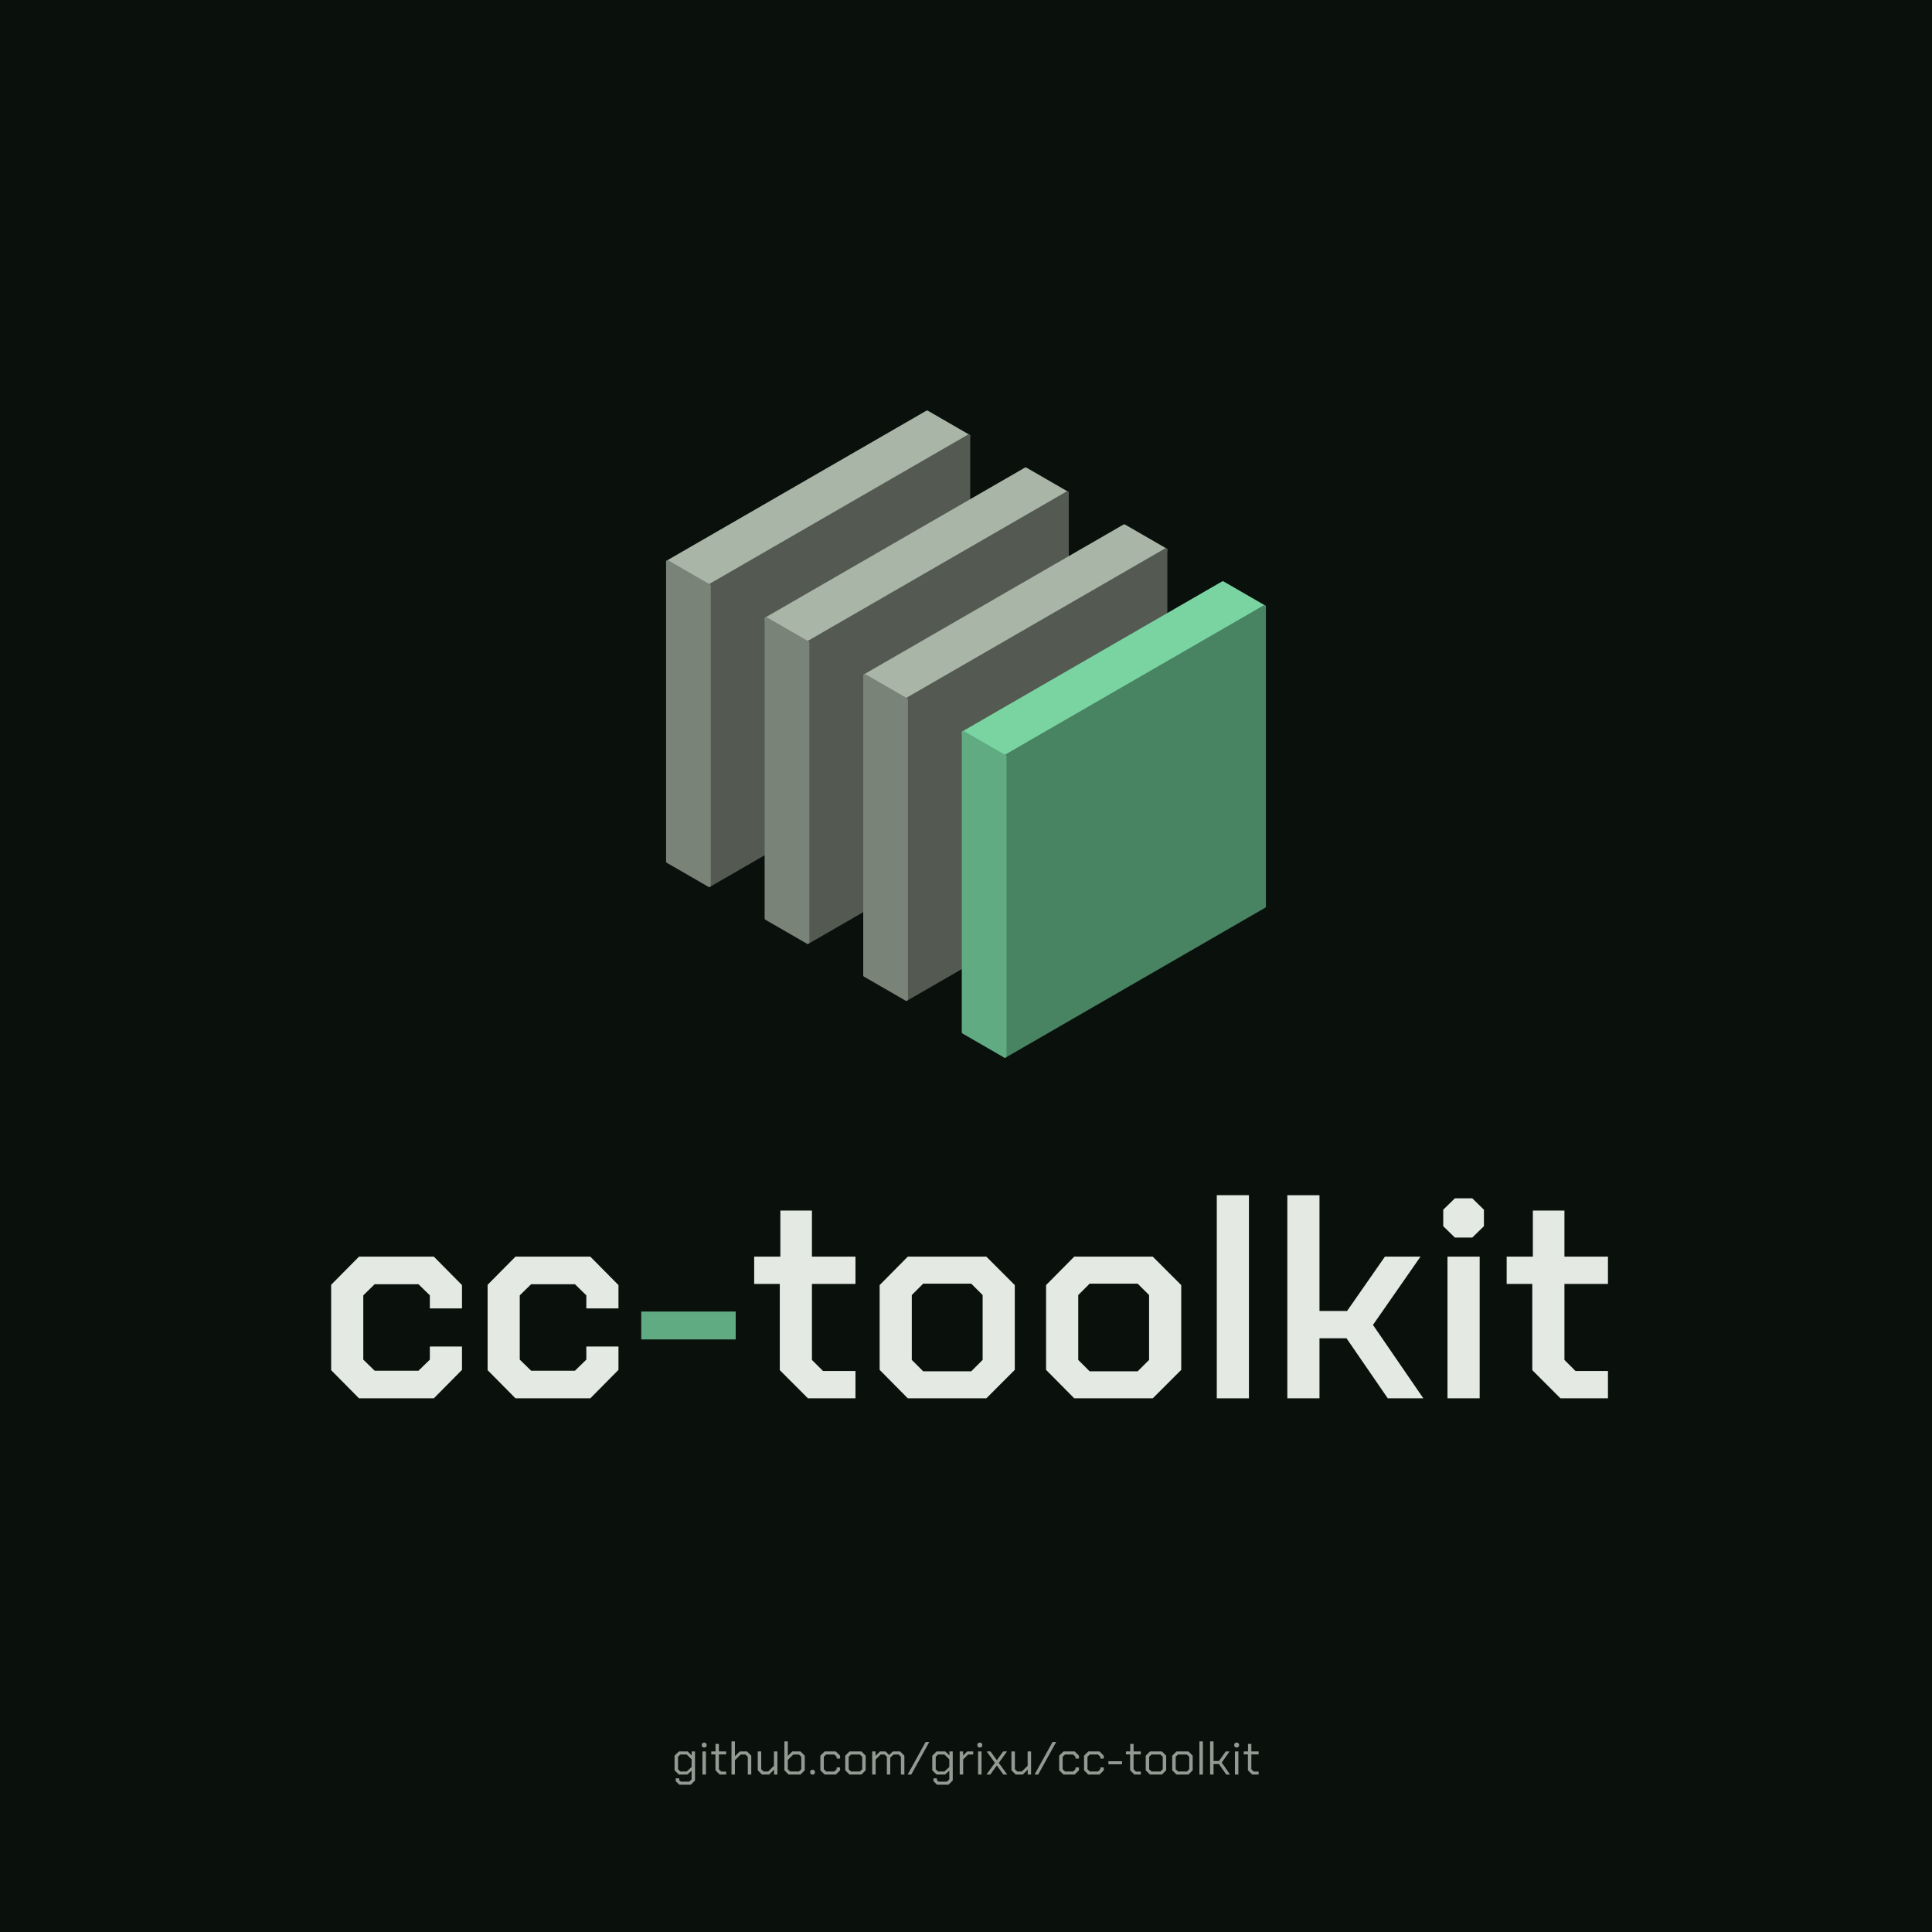
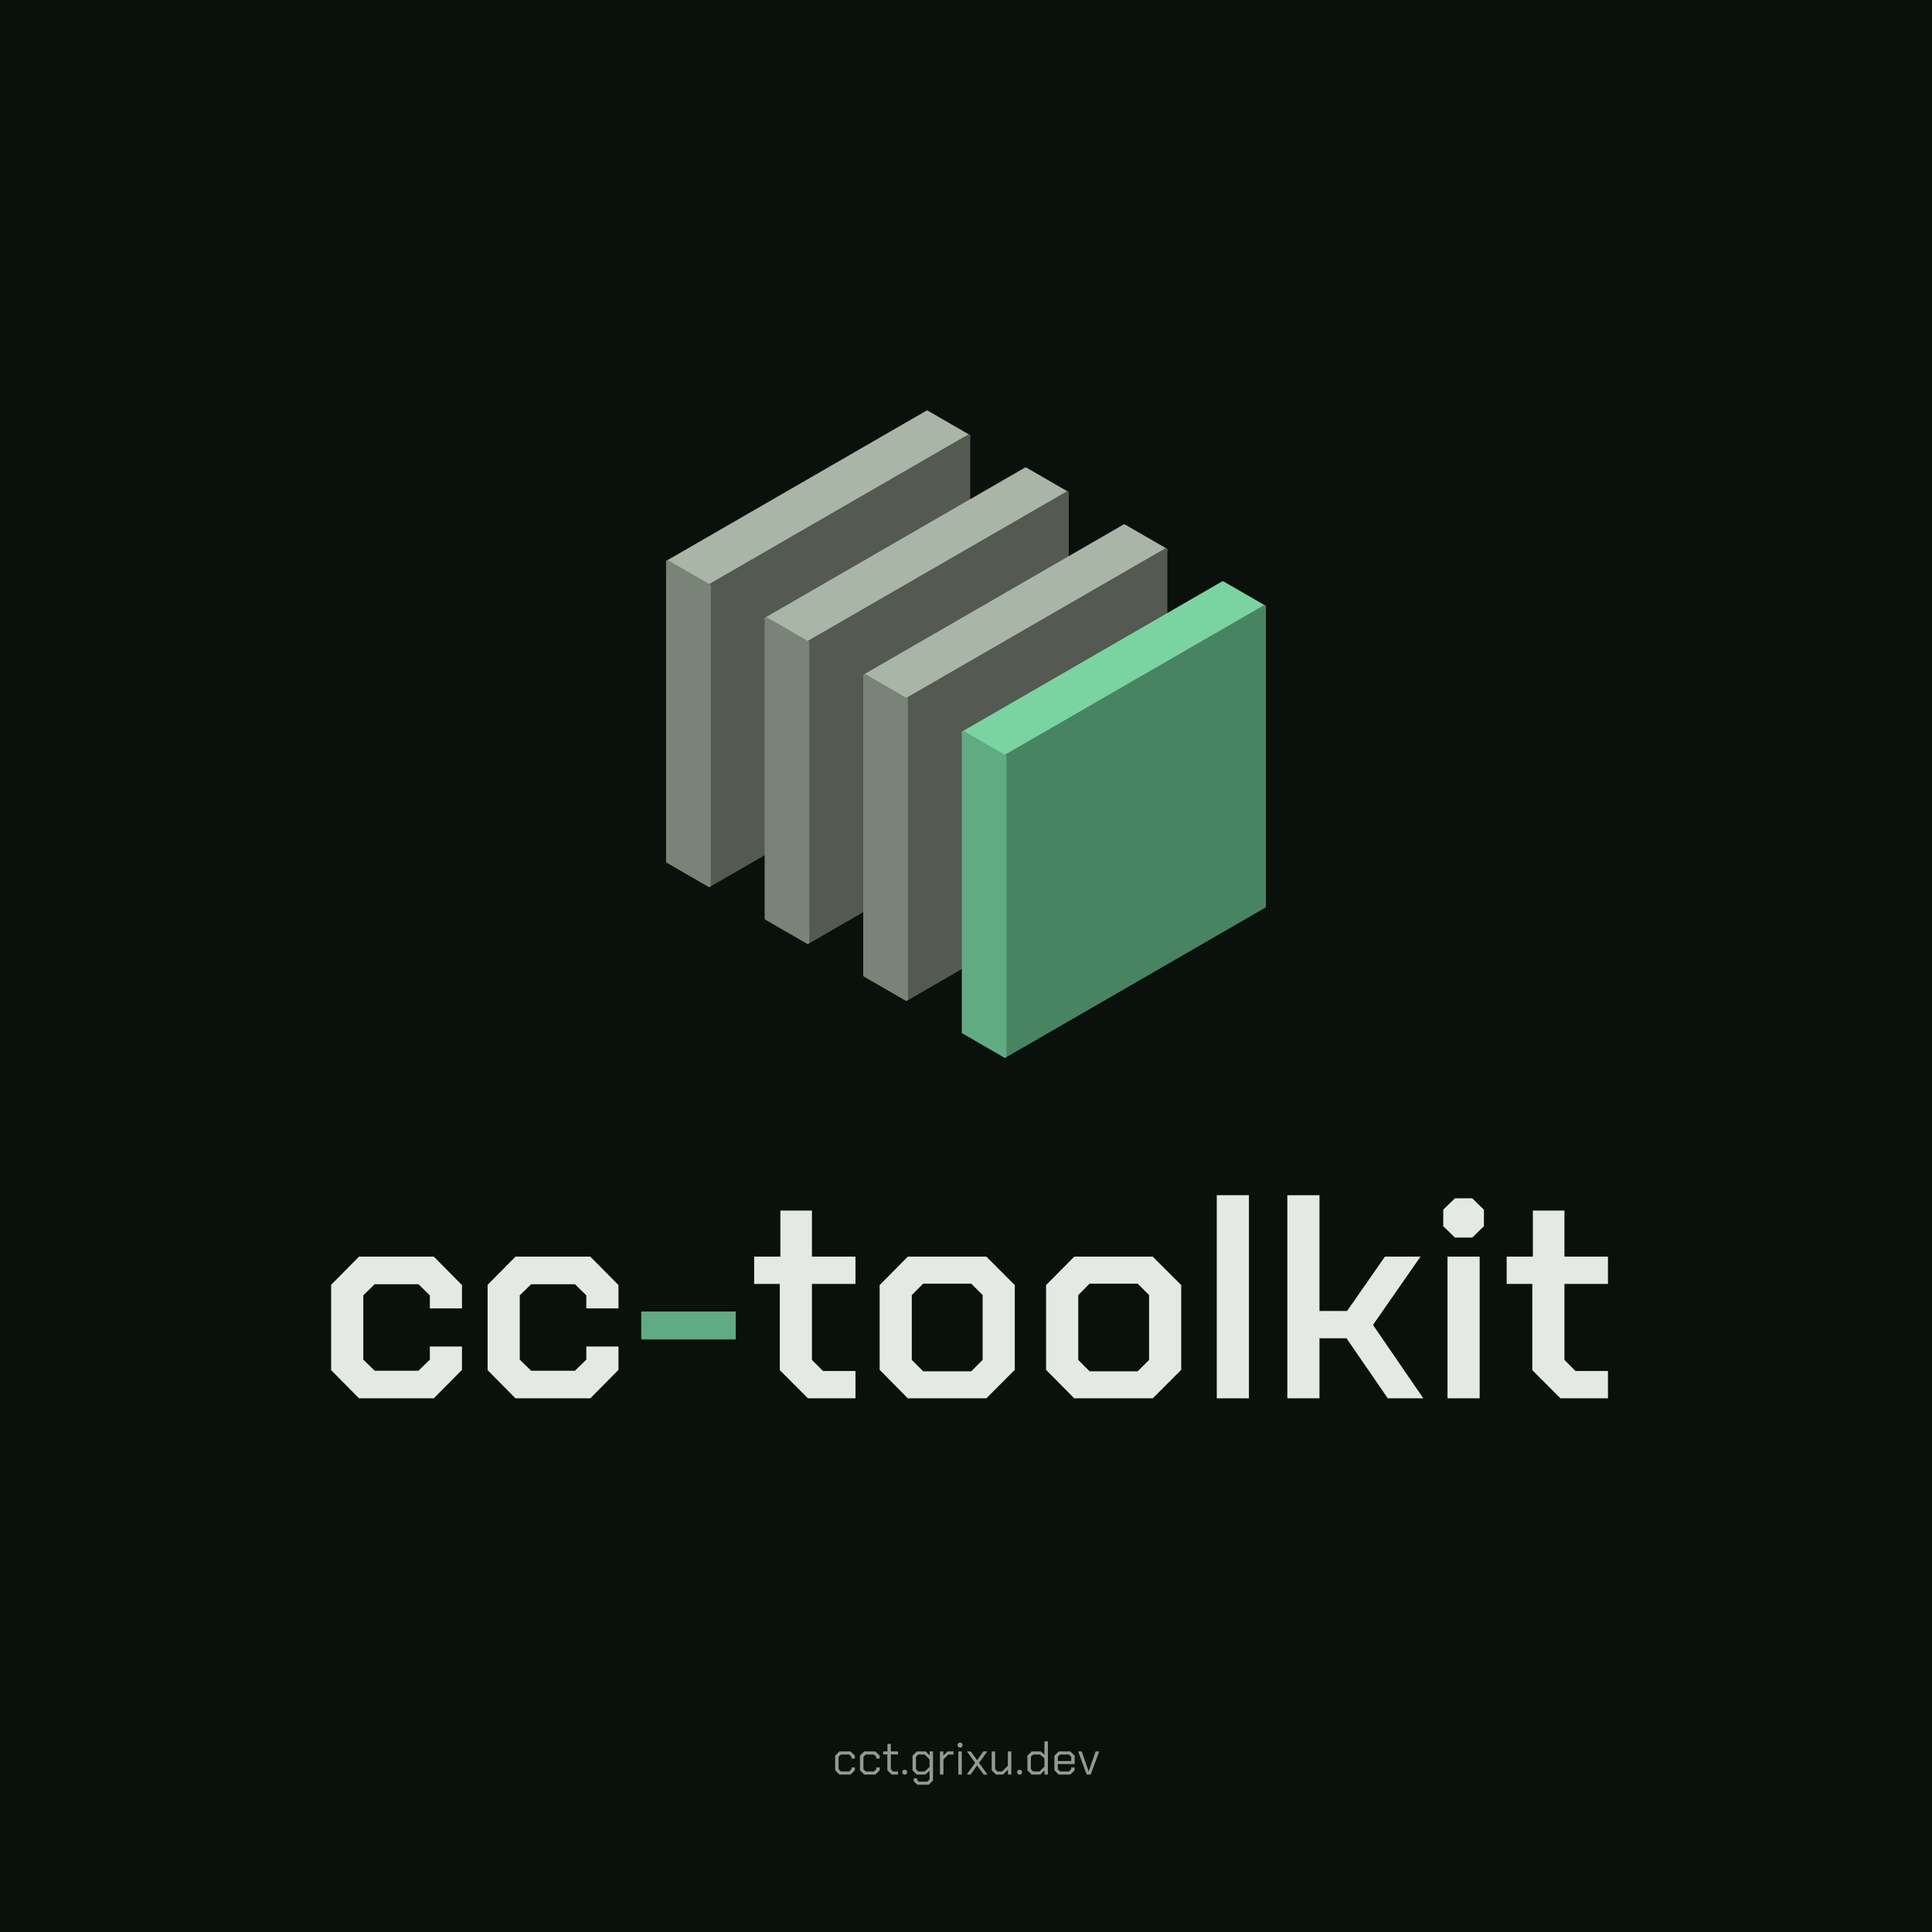
<svg xmlns="http://www.w3.org/2000/svg" width="1080" height="1080" viewBox="0 0 1080.00 1080.00">
  <rect width="1080" height="1080" fill="#0A110D" />
  <g transform="translate(176.36 230.39)">
    <g transform="translate(196.88 0)">
      <path d="M145.01,0.00 L168.21,13.40 L23.20,97.12 L0.00,83.72Z" fill="#A9B5A7" stroke="#A9B5A7" stroke-width="1.80" stroke-linejoin="round" />
      <path d="M168.21,180.84 L23.20,264.56 L23.20,97.12 L168.21,13.40Z" fill="#545A52" stroke="#545A52" stroke-width="1.80" stroke-linejoin="round" />
      <path d="M0.00,251.16 L23.20,264.56 L23.20,97.12 L0.00,83.72Z" fill="#7A8378" stroke="#7A8378" stroke-width="1.80" stroke-linejoin="round" />
      <path d="M200.11,31.81 L223.31,45.21 L78.30,128.93 L55.10,115.53Z" fill="#A9B5A7" stroke="#A9B5A7" stroke-width="1.80" stroke-linejoin="round" />
      <path d="M223.31,212.65 L78.30,296.37 L78.30,128.93 L223.31,45.21Z" fill="#545A52" stroke="#545A52" stroke-width="1.80" stroke-linejoin="round" />
      <path d="M55.10,282.98 L78.30,296.37 L78.30,128.93 L55.10,115.53Z" fill="#7A8378" stroke="#7A8378" stroke-width="1.80" stroke-linejoin="round" />
      <path d="M255.22,63.63 L278.42,77.02 L133.41,160.74 L110.21,147.35Z" fill="#A9B5A7" stroke="#A9B5A7" stroke-width="1.80" stroke-linejoin="round" />
      <path d="M278.42,244.47 L133.41,328.19 L133.41,160.74 L278.42,77.02Z" fill="#545A52" stroke="#545A52" stroke-width="1.80" stroke-linejoin="round" />
      <path d="M110.21,314.79 L133.41,328.19 L133.41,160.74 L110.21,147.35Z" fill="#7A8378" stroke="#7A8378" stroke-width="1.80" stroke-linejoin="round" />
      <path d="M310.32,95.44 L333.52,108.84 L188.51,192.56 L165.31,179.16Z" fill="#79D4A1" stroke="#79D4A1" stroke-width="1.80" stroke-linejoin="round" />
      <path d="M333.52,276.28 L188.51,360.00 L188.51,192.56 L333.52,108.84Z" fill="#488362" stroke="#488362" stroke-width="1.80" stroke-linejoin="round" />
      <path d="M165.31,346.60 L188.51,360.00 L188.51,192.56 L165.31,179.16Z" fill="#60AB81" stroke="#60AB81" stroke-width="1.80" stroke-linejoin="round" />
    </g>
    <path d="M8.75 535.53V487.82L24.33 472.08H66.16L81.9 487.98V501.02H63.93V493.71L57.57 487.5H33.08L26.72 493.71V529.65L33.08 535.85H57.57L63.93 529.65V522.33H81.9V535.37L66.16 551.28H24.33Z" fill="#E5E9E4" />
    <path d="M96.22 535.53V487.82L111.8 472.08H153.63L169.37 487.98V501.02H151.4V493.71L145.04 487.5H120.55L114.19 493.71V529.65L120.55 535.85H145.04L151.4 529.65V522.33H169.37V535.37L153.63 551.28H111.8Z" fill="#E5E9E4" />
    <path d="M182.1 502.77H234.9V518.36H182.1Z" fill="#60AB81" />
    <path d="M259.55 535.53V487.34H245.23V472.08H259.87V446.31H277.52V472.08H301.85V487.34H277.52V529.81L283.72 536.01H301.85V551.28H275.29Z" fill="#E5E9E4" />
    <path d="M315.37 535.37V487.98L331.11 472.08H375.01L390.91 487.98V535.37L375.01 551.28H331.11ZM366.58 536.17 372.94 529.81V493.55L366.58 487.19H339.7L333.34 493.55V529.81L339.7 536.17Z" fill="#E5E9E4" />
    <path d="M408.4 535.37V487.98L424.15 472.08H468.04L483.95 487.98V535.37L468.04 551.28H424.15ZM459.61 536.17 465.98 529.81V493.55L459.61 487.19H432.74L426.38 493.55V529.81L432.74 536.17Z" fill="#E5E9E4" />
    <path d="M503.83 437.73H521.8V551.28H503.83Z" fill="#E5E9E4" />
    <path d="M543.27 437.73H561.24V502.45H576.67L597.82 472.08H617.7L591.14 510.25L619.29 551.28H599.41L576.35 517.72H561.24V551.28H543.27Z" fill="#E5E9E4" />
    <path d="M630.42 455.06V445.84L636.94 439.47H646.64L653.16 445.84V455.06L646.64 461.42H636.94ZM632.8 472.08H650.78V551.28H632.8Z" fill="#E5E9E4" />
    <path d="M680.2 535.53V487.34H665.88V472.08H680.52V446.31H698.17V472.08H722.5V487.34H698.17V529.81L704.37 536.01H722.5V551.28H695.94Z" fill="#E5E9E4" />
  </g>
-   <path d="M388.52 979.05V995.3L386.16 997.67H379.74L377.73 995.67V994.08H379.66V995.04L380.57 995.95H385.3L386.6 994.68V989.84L384.21 992H379.48L377.08 989.61V981.44L379.48 979.05H384.39L386.65 981.31V979.05ZM386.6 983.5 383.87 980.77H380.31L379.01 982.04V989.01L380.31 990.28H383.9L386.6 987.76Z" fill="#949A93" />
-   <path d="M392.29 976.09V974.94L393.07 974.16H394.22L395 974.94V976.09L394.22 976.87H393.07ZM392.68 979.05H394.61V992H392.68Z" fill="#949A93" />
-   <path d="M399.94 989.61V980.74H397.6V979.05H399.99V974.84H401.86V979.05H405.92V980.74H401.86V989.01L403.16 990.31H405.92V992H402.33Z" fill="#949A93" />
-   <path d="M408.91 973.44H410.83V981.76L413.54 979.05H417.57L419.96 981.44V992H418.03V982.04L416.73 980.77H414.06L410.83 983.99V992H408.91Z" fill="#949A93" />
-   <path d="M423.6 989.61V979.05H425.52V989.01L426.82 990.28H429.42L432.65 987.06V979.05H434.57V992H432.7V989.24L429.94 992H425.99Z" fill="#949A93" />
-   <path d="M438.47 989.61V973.44H440.39V981.57L442.92 979.05H447.47L449.86 981.44V989.61L447.47 992H440.86ZM446.63 990.28 447.93 989.01V982.04L446.63 980.77H443.46L440.39 983.84V989.01L441.69 990.28Z" fill="#949A93" />
-   <path d="M452.9 991.25V990.1L453.65 989.35H454.8L455.55 990.1V991.25L454.8 992H453.65Z" fill="#949A93" />
-   <path d="M458.59 989.61V981.44L460.99 979.05H467.23L469.62 981.44V983.03H467.69V982.04L466.39 980.77H461.82L460.52 982.04V989.01L461.82 990.28H466.39L467.69 989.01V988.02H469.62V989.61L467.23 992H460.99Z" fill="#949A93" />
-   <path d="M472.48 989.61V981.44L474.87 979.05H481.53L483.92 981.44V989.61L481.53 992H474.87ZM480.69 990.28 481.99 989.01V982.04L480.69 980.77H475.7L474.4 982.04V989.01L475.7 990.28Z" fill="#949A93" />
-   <path d="M487.56 979.05H489.43V981.55L491.93 979.05H495.02L497.05 981.08L499.08 979.05H503.16L505.55 981.44V992H503.63V982.04L502.33 980.77H499.47L497.65 982.59V992H495.77V982.04L494.47 980.77H492.29L489.48 983.58V992H487.56Z" fill="#949A93" />
-   <path d="M517.43 973.77H519.46L509.4 992H507.37Z" fill="#949A93" />
-   <path d="M532.59 979.05V995.3L530.22 997.67H523.8L521.8 995.67V994.08H523.72V995.04L524.63 995.95H529.37L530.67 994.68V989.84L528.27 992H523.54L521.15 989.61V981.44L523.54 979.05H528.46L530.72 981.31V979.05ZM530.67 983.5 527.94 980.77H524.37L523.07 982.04V989.01L524.37 990.28H527.96L530.67 987.76Z" fill="#949A93" />
-   <path d="M536.49 979.05H538.36V981.37L540.68 979.05H544.03V980.77H541.17L538.41 983.52V992H536.49Z" fill="#949A93" />
-   <path d="M546.37 976.09V974.94L547.15 974.16H548.29L549.07 974.94V976.09L548.29 976.87H547.15ZM546.76 979.05H548.68V992H546.76Z" fill="#949A93" />
-   <path d="M560.9 992 557.24 986.9 553.57 992H551.41L556.17 985.42L551.54 979.05H553.7L557.24 983.97L560.77 979.05H562.93L558.33 985.47L563.06 992Z" fill="#949A93" />
-   <path d="M565.4 989.61V979.05H567.33V989.01L568.63 990.28H571.23L574.45 987.06V979.05H576.37V992H574.5V989.24L571.75 992H567.79Z" fill="#949A93" />
-   <path d="M588.39 973.77H590.41L580.35 992H578.32Z" fill="#949A93" />
-   <path d="M592.1 989.61V981.44L594.5 979.05H600.74L603.13 981.44V983.03H601.2V982.04L599.9 980.77H595.33L594.03 982.04V989.01L595.33 990.28H599.9L601.2 989.01V988.02H603.13V989.61L600.74 992H594.5Z" fill="#949A93" />
-   <path d="M605.99 989.61V981.44L608.38 979.05H614.62L617.01 981.44V983.03H615.09V982.04L613.79 980.77H609.21L607.91 982.04V989.01L609.21 990.28H613.79L615.09 989.01V988.02H617.01V989.61L614.62 992H608.38Z" fill="#949A93" />
-   <path d="M619.61 984.54H627.2V986.25H619.61Z" fill="#949A93" />
-   <path d="M631.75 989.61V980.74H629.41V979.05H631.81V974.84H633.68V979.05H637.73V980.74H633.68V989.01L634.98 990.31H637.73V992H634.15Z" fill="#949A93" />
-   <path d="M640.46 989.61V981.44L642.86 979.05H649.51L651.9 981.44V989.61L649.51 992H642.86ZM648.68 990.28 649.98 989.01V982.04L648.68 980.77H643.69L642.39 982.04V989.01L643.69 990.28Z" fill="#949A93" />
-   <path d="M655.28 989.61V981.44L657.68 979.05H664.33L666.72 981.44V989.61L664.33 992H657.68ZM663.5 990.28 664.8 989.01V982.04L663.5 980.77H658.51L657.21 982.04V989.01L658.51 990.28Z" fill="#949A93" />
-   <path d="M670.49 973.44H672.42V992H670.49Z" fill="#949A93" />
-   <path d="M676.45 973.44H678.37V984.41H681.41L685.21 979.05H687.34L682.97 985.29L687.6 992H685.47L681.41 986.12H678.37V992H676.45Z" fill="#949A93" />
-   <path d="M689.94 976.09V974.94L690.72 974.16H691.87L692.65 974.94V976.09L691.87 976.87H690.72ZM690.33 979.05H692.26V992H690.33Z" fill="#949A93" />
-   <path d="M697.59 989.61V980.74H695.25V979.05H697.64V974.84H699.51V979.05H703.57V980.74H699.51V989.01L700.81 990.31H703.57V992H699.98Z" fill="#949A93" />
+   <path d="M466.85 989.61V981.44L469.24 979.05H475.48L477.87 981.44V983.03H475.95V982.04L474.65 980.77H470.07L468.77 982.04V989.01L470.07 990.28H474.65L475.95 989.01V988.02H477.87V989.61L475.48 992H469.24Z" fill="#949A93" />
+   <path d="M480.73 989.61V981.44L483.12 979.05H489.37L491.76 981.44V983.03H489.83V982.04L488.53 980.77H483.96L482.66 982.04V989.01L483.96 990.28H488.53L489.83 989.01V988.02H491.76V989.61L489.37 992H483.12Z" fill="#949A93" />
+   <path d="M496.05 989.61V980.74H493.71V979.05H496.1V974.84H497.97V979.05H502.03V980.74H497.97V989.01L499.27 990.31H502.03V992H498.44Z" fill="#949A93" />
+   <path d="M504.42 991.25V990.1L505.17 989.35H506.32L507.07 990.1V991.25L506.32 992H505.17Z" fill="#949A93" />
+   <path d="M521.55 979.05V995.3L519.19 997.67H512.76L510.76 995.67V994.08H512.69V995.04L513.6 995.95H518.33L519.63 994.68V989.84L517.24 992H512.5L510.11 989.61V981.44L512.5 979.05H517.42L519.68 981.31V979.05ZM519.63 983.5 516.9 980.77H513.34L512.04 982.04V989.01L513.34 990.28H516.92L519.63 987.76Z" fill="#949A93" />
+   <path d="M525.45 979.05H527.32V981.37L529.64 979.05H532.99V980.77H530.13L527.38 983.52V992H525.45Z" fill="#949A93" />
+   <path d="M535.33 976.09V974.94L536.11 974.16H537.26L538.04 974.94V976.09L537.26 976.87H536.11ZM535.72 979.05H537.65V992H535.72Z" fill="#949A93" />
+   <path d="M549.87 992 546.2 986.9 542.53 992H540.38L545.13 985.42L540.51 979.05H542.66L546.2 983.97L549.74 979.05H551.89L547.29 985.47L552.02 992Z" fill="#949A93" />
+   <path d="M554.37 989.61V979.05H556.29V989.01L557.59 990.28H560.19L563.41 987.06V979.05H565.34V992H563.46V989.24L560.71 992H556.76Z" fill="#949A93" />
+   <path d="M568.64 991.25V990.1L569.39 989.35H570.54L571.29 990.1V991.25L570.54 992H569.39Z" fill="#949A93" />
+   <path d="M574.33 989.61V981.44L576.73 979.05H581.72L583.85 980.92V973.44H585.77V992H583.9V989.63L581.54 992H576.73ZM581.12 990.28 583.85 987.55V982.95L581.35 980.77H577.56L576.26 982.04V989.01L577.56 990.28Z" fill="#949A93" />
+   <path d="M589.41 989.61V981.44L591.8 979.05H598.33L600.75 981.44V986.1H591.34V989.01L592.64 990.28H597.5L598.8 989.01V988.02H600.72V989.61L598.33 992H591.8ZM598.82 984.43V982.04L597.52 980.77H592.64L591.34 982.04V984.43Z" fill="#949A93" />
+   <path d="M602.7 979.05H604.67L608.52 990.08H608.63L612.48 979.05H614.45L609.69 992H607.46Z" fill="#949A93" />
</svg>
